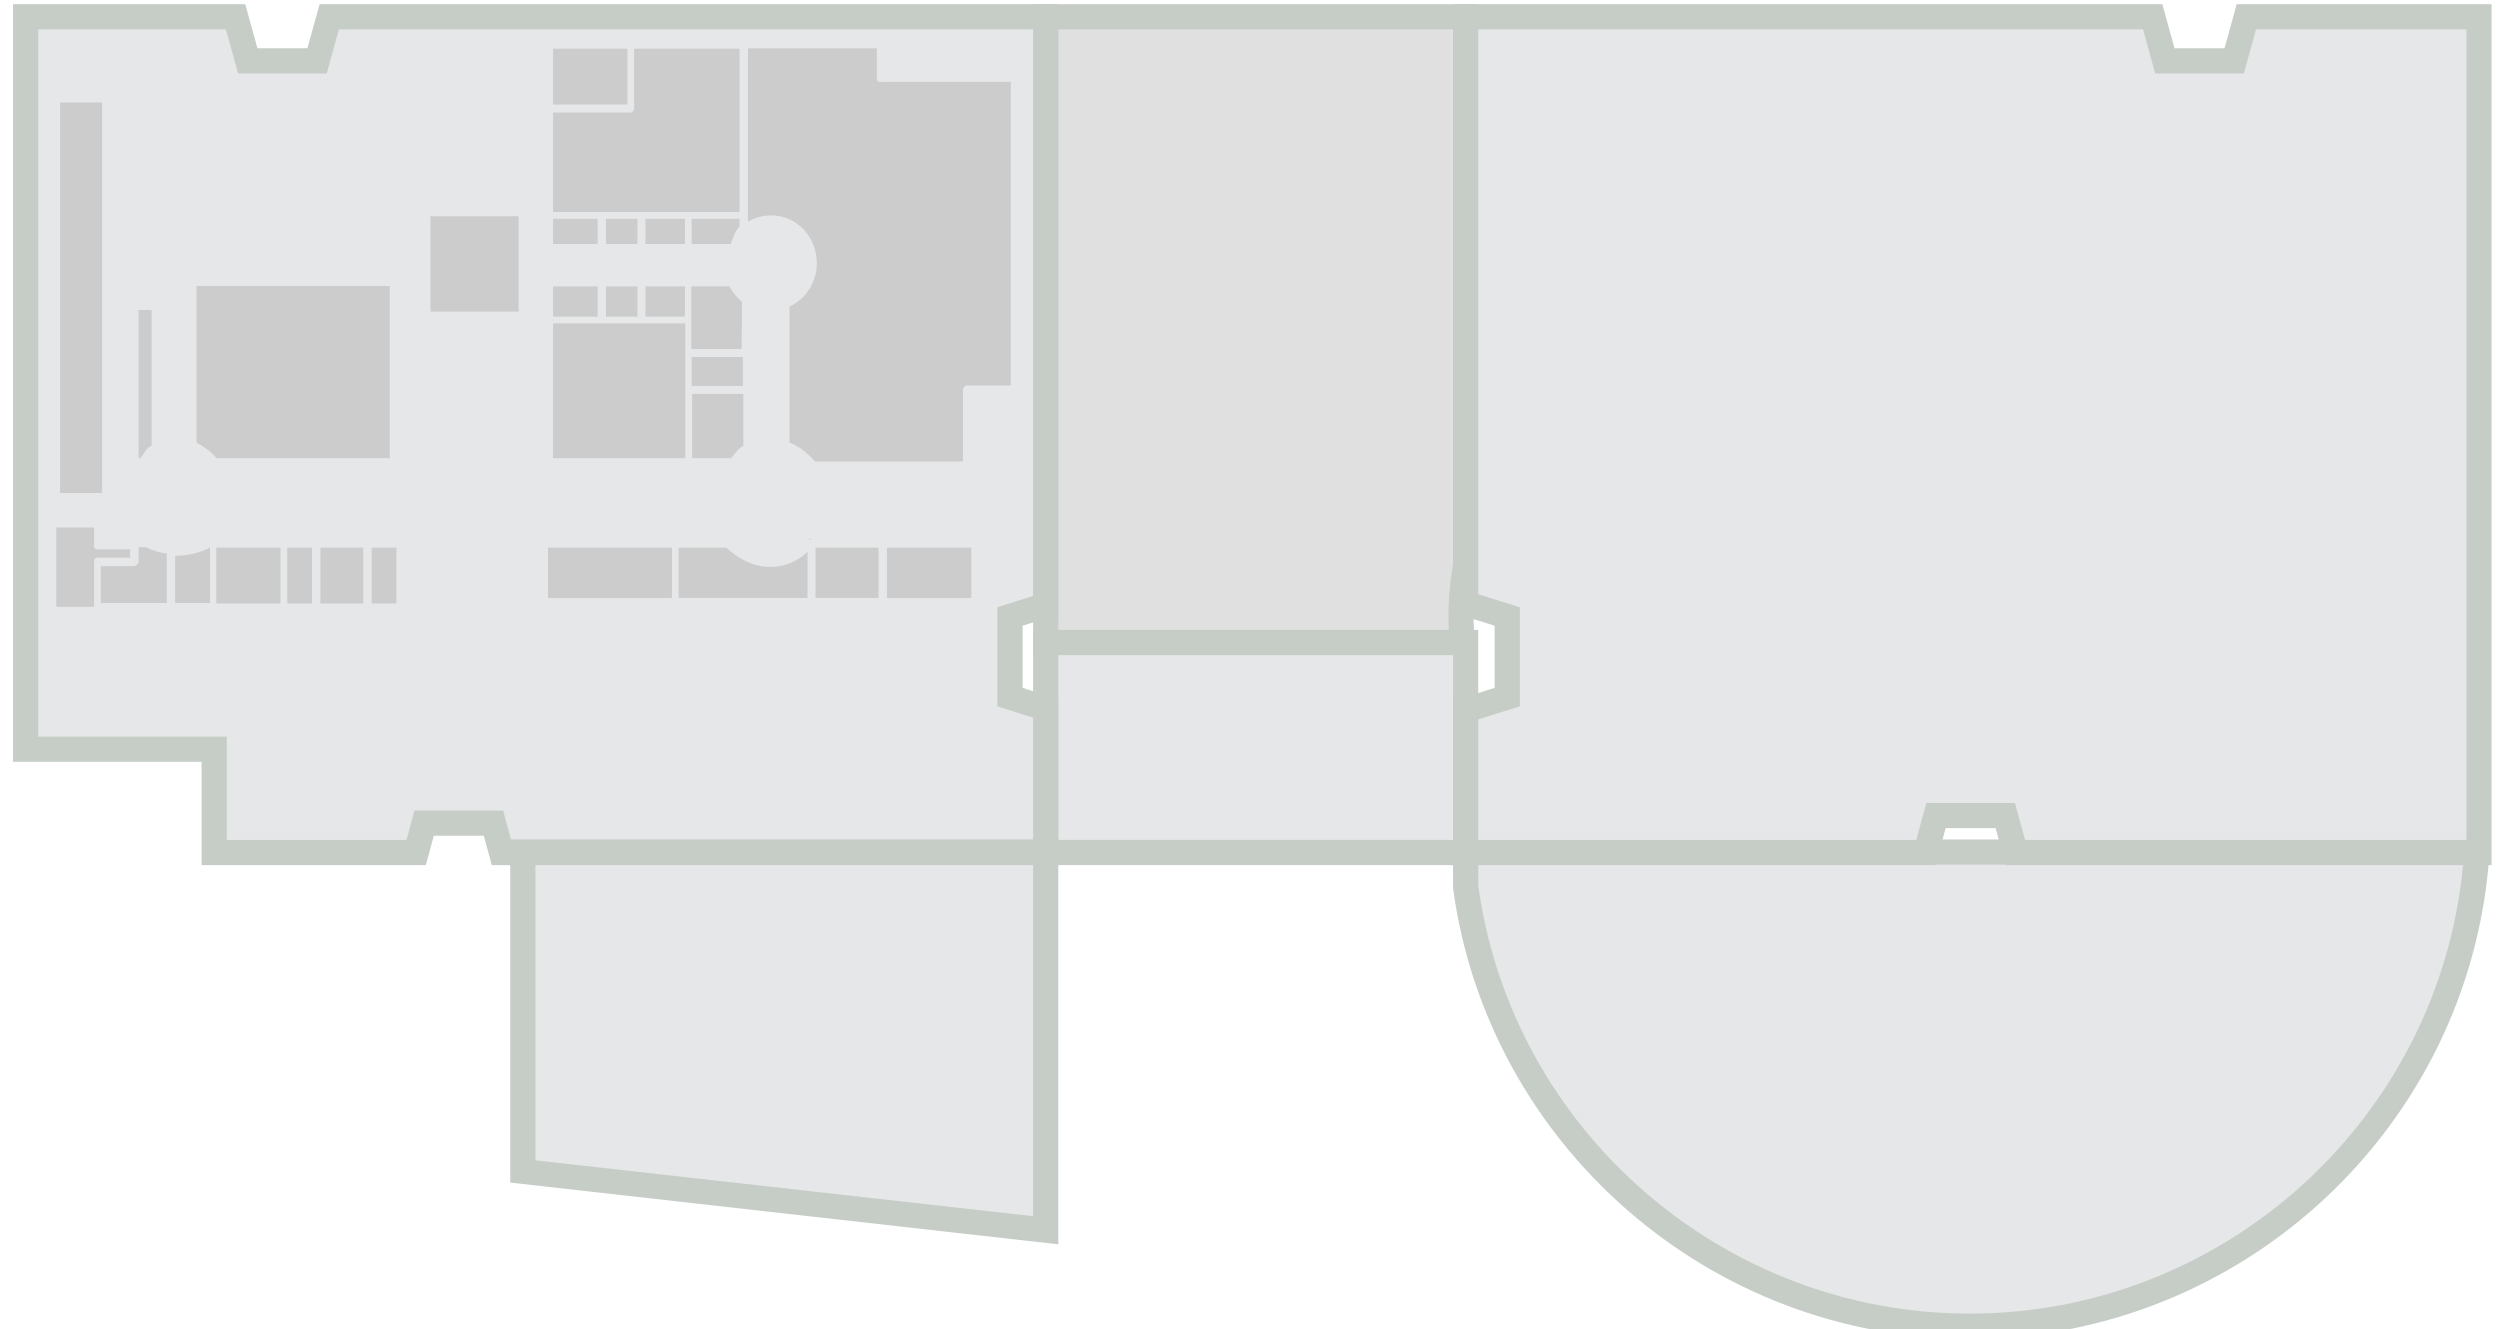
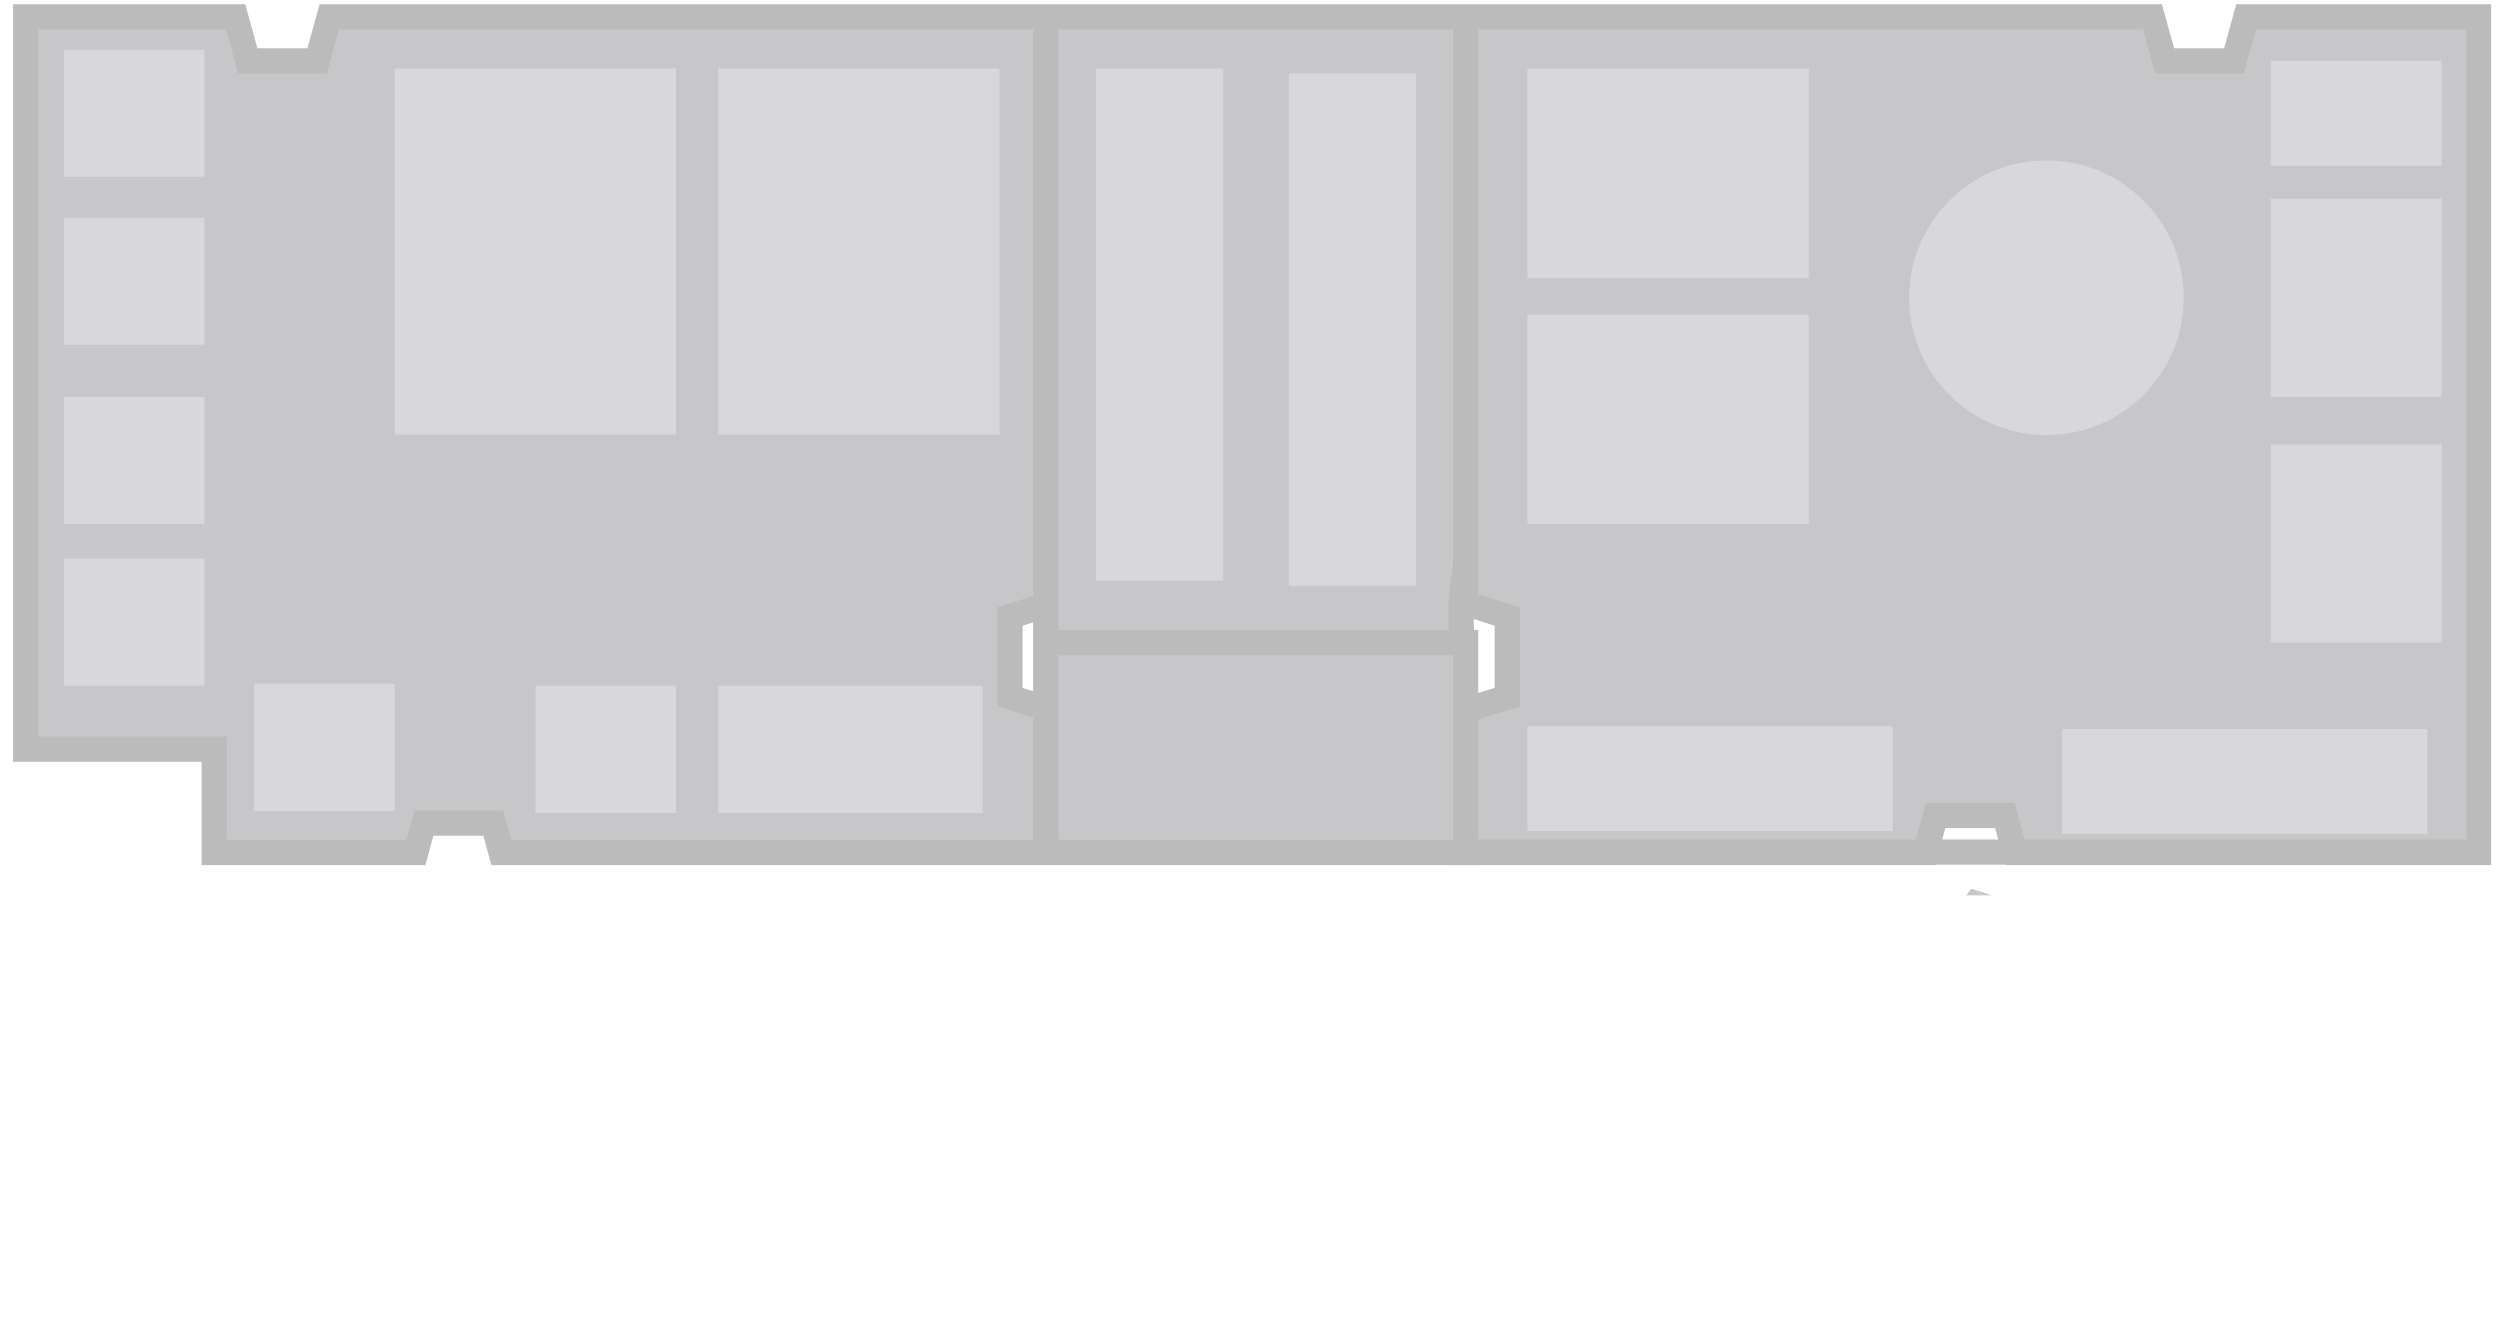
<svg xmlns="http://www.w3.org/2000/svg" version="1.1" id="Layer_3" x="0px" y="0px" viewBox="0 525.6 595.3 316.3" enable-background="new 0 525.6 595.3 316.3" xml:space="preserve">
-   <path fill="#E0E0E0" d="M348.2,678.6c-0.2-2-0.3-4.1-0.3-6.2c0-4.2,0.4-8.3,1.1-12.3V529.6H249v149H348.2z" />
-   <path fill="#C6CDC7" d="M351.5,681.6H246v-155h106l0,134c-0.7,4-1.1,8-1.1,11.8c0,2,0.1,4,0.3,5.9L351.5,681.6z M252,675.6h93  c0-1.1-0.1-2.1-0.1-3.2c0-4.1,0.4-8.3,1.1-12.6V532.6h-94V675.6z" />
-   <path fill="#E6E7E8" d="M349,736.7c8,59.1,58.7,104.7,120,104.7c64.1,0,116.6-49.8,120.8-112.9H349V736.7z" />
-   <path fill="#C6CDC7" d="M469,844.4c-61.8,0-114.7-46.1-123-107.3l0-0.4v-11.2h247l-0.2,3.2C588.5,793.6,534.1,844.4,469,844.4z   M352,736.5c8,58.1,58.2,101.9,117,101.9c60.9,0,111.9-46.7,117.5-106.9H352V736.5z" />
+   <path fill="#C7C7C9" d="M348.2,678.6c-0.2-2-0.3-4.1-0.3-6.2c0-4.2,0.4-8.3,1.1-12.3V529.6H249v149H348.2z" />
  <path fill="#C6CDC7" d="M352,731.6h-6.6l-0.2-2.8c-0.2-2.8-0.3-5.6-0.3-8.4c0-5.5,0.4-10.9,1.1-16.8l6,0.4V731.6z" />
-   <rect x="249" y="678.6" fill="#E6E7E8" width="100" height="50" />
-   <path fill="#C6CDC7" d="M352,731.6H246v-56h106V731.6z M252,725.6h94v-44h-94V725.6z" />
-   <polygon fill="#E6E7E8" points="534.9,529.6 532,540.1 515.5,540.1 512.6,529.6 349,529.6 349,669.3 358.9,672.4 358.9,691.6   349,694.7 349,704 349,728.6 458.6,728.6 461,719.8 477.5,719.8 479.9,728.6 589.8,728.6 590.3,728.6 590.3,529.6 " />
-   <path fill="#C6CDC7" d="M593.3,731.6H477.6l-2.4-8.8h-11.9l-2.4,8.8H346v-39.1l9.9-3.1v-14.8l-9.9-3.1V526.6h168.9l2.9,10.5h11.9  l2.9-10.5h60.7V731.6z M482.2,725.6h105.1v-193h-50.1l-2.9,10.5h-21.1l-2.9-10.5H352v134.5l9.9,3.1v23.6l-9.9,3.1v28.7h104.3  l2.4-8.8h21.1L482.2,725.6z" />
-   <polygon fill="#E6E7E8" points="240.5,672.4 249,669.7 249,529.6 78.4,529.6 75.5,540.1 59,540.1 56.1,529.6 6.1,529.6 6.1,704   51,704 51,728.6 99.1,728.6 101,721.6 117.5,721.6 119.4,728.6 124.5,728.6 249,728.6 249,694.3 240.5,691.6 " />
-   <path fill="#C6CDC7" d="M252,731.6H117.1l-1.9-7h-11.9l-1.9,7H48V707H3.1V526.6h55.3l2.9,10.5h11.9l2.9-10.5H252v145.3l-8.5,2.7  v14.8l8.5,2.7V731.6z M121.7,725.6H246v-29.1l-8.5-2.7v-23.6l8.5-2.7V532.6H80.7l-2.9,10.5H56.7l-2.9-10.5H9.1V701H54v24.6h42.8  l1.9-7h21.1L121.7,725.6z" />
-   <polygon fill="#E6E7E8" points="124.5,804.6 249,818.6 249,738.6 249,728.6 124.5,728.6 " />
-   <path fill="#C6CDC7" d="M252,821.9l-130.5-14.7v-81.7H252V821.9z M127.5,801.9L246,815.2v-83.6H127.5V801.9z" />
-   <g>
-     <rect x="102.5" y="577.1" fill="#CDCCCC" width="21" height="22.7" />
-     <rect x="14.3" y="550" fill="#CDCCCC" width="10" height="93" />
-     <rect x="51.5" y="656" fill="#CDCCCC" width="15.3" height="13.3" />
-     <rect x="76.3" y="656" fill="#CDCCCC" width="10.2" height="13.3" />
-     <path fill="#CDCCCC" d="M33,656v2.7v0.6c0,0.5-0.6,1.1-1.1,1.1H24v8.8h15.7v-11.8c-1.6-0.2-3.4-0.7-5-1.5H33z" />
-     <path fill="#CDCCCC" d="M41.7,657.9v11.3h8.3v-13.2c-2.4,1.2-5.1,1.9-7.6,1.9C42.1,658,41.7,658,41.7,657.9z" />
-     <rect x="68.4" y="656" fill="#CDCCCC" width="5.9" height="13.3" />
-     <rect x="88.5" y="656" fill="#CDCCCC" width="5.9" height="13.3" />
-     <path fill="#CDCCCC" d="M22.4,659.3c0-0.5,0.2-0.9,0.7-0.9H31v-0.8v-1.2h-7.9c-0.5,0-0.7-0.4-0.7-0.9v-4.3h-9v18.9h9V659.3z" />
-     <path fill="#CDCCCC" d="M33.9,634.1c0.6-0.9,1-1.8,2.2-2.4v-32.3H33v35.3h0.4C33.5,634.3,33.8,634.3,33.9,634.1z" />
-     <path fill="#CDCCCC" d="M51.5,634.7h41.3v-41h-46V631C48.3,631.8,50.3,633.1,51.5,634.7z" />
-     <rect x="130.5" y="656" fill="#CDCCCC" width="29.5" height="12" />
-     <rect x="211.2" y="656" fill="#CDCCCC" width="20.1" height="12" />
-     <rect x="144.3" y="593.8" fill="#CDCCCC" width="7.5" height="7.2" />
-     <rect x="131.7" y="593.8" fill="#CDCCCC" width="10.6" height="7.2" />
-     <rect x="153.7" y="593.8" fill="#CDCCCC" width="9.4" height="7.2" />
-     <rect x="131.7" y="537.2" fill="#CDCCCC" width="17.7" height="13.3" />
-     <path fill="#CDCCCC" d="M151,551.3c0,0.5-0.3,1.1-0.8,1.1H150h-18.3v23.7h11.6h0.1h9.3h0.1h11h0.1h12.2v-38.9H151V551.3z" />
-     <path fill="#888585" d="M163.9,576.1C163.9,576.1,163.9,576.1,163.9,576.1L163.9,576.1C163.8,576.1,163.8,576.1,163.9,576.1z" />
-     <rect x="144.3" y="577.7" fill="#CDCCCC" width="7.5" height="6" />
-     <rect x="131.7" y="577.7" fill="#CDCCCC" width="10.6" height="6" />
-     <rect x="153.7" y="577.7" fill="#CDCCCC" width="9.4" height="6" />
-     <path fill="#CDCCCC" d="M209.2,668v-12h-14.7c-0.1,0-0.3-0.2-0.3-0.2V668H209.2z" />
-     <path fill="#888585" d="M193.1,653.9C193.1,653.9,193.1,653.9,193.1,653.9c0,0-0.1,0-0.1,0c-0.3,0.1-0.5,0.3-0.7,0.6   c0.1-0.1,0.2-0.3,0.4-0.4C192.8,654.1,192.9,654,193.1,653.9z" />
-     <path fill="#CDCCCC" d="M172.9,656h-11.3v12h30.7v-11c-2.4,2.3-5.6,3.6-8.7,3.6C178.8,660.7,175.2,658,172.9,656z" />
-     <path fill="#CDCCCC" d="M174.6,634.1c0.7-0.8,1.2-1.7,2.4-2.3v-12.4h-12.2v15.3h9.3C174.2,634.7,174.4,634.3,174.6,634.1z" />
-     <path fill="#CDCCCC" d="M176.7,597.5c-1.1-1-2.2-2.1-3-3.7h-9.1v7.9v0.3v6.7h12L176.7,597.5z" />
-     <polygon fill="#CDCCCC" points="163.2,609.6 163.2,609.5 163.2,602.6 152.8,602.6 152.7,602.6 143.4,602.6 143.3,602.6    131.7,602.6 131.7,634.7 163.2,634.7 163.2,618.5 163.2,617.9  " />
-     <polygon fill="#CDCCCC" points="164.7,610.6 164.7,617.5 164.8,617.5 176.9,617.5 176.9,610.6  " />
-     <path fill="#CDCCCC" d="M164.7,583.7h9.3c0.6-1.6,1-3.1,2.1-4.1v-1.9h-11.4V583.7z" />
-     <path fill="#CDCCCC" d="M208.8,544.3v-7.2h-30.7v39.7v1.6c1.6-1,3.6-1.5,5.6-1.5c6,0,10.8,5.1,10.8,11.4c0,4.5-2.6,8.5-6.5,10.3   V631c2.8,1,5,3.3,6.1,4.5h35.2v-17.1c0-0.5,0.5-1,1-1h10.4v-72.3h-31C209.1,545.2,208.8,544.8,208.8,544.3z" />
-   </g>
+   <rect x="249" y="678.6" fill="#C7C7C9" width="100" height="50" />
+   <polygon fill="#C7C7C9" points="534.9,529.6 532,540.1 515.5,540.1 512.6,529.6 349,529.6 349,669.3 358.9,672.4 358.9,691.6   349,694.7 349,704 349,728.6 458.6,728.6 461,719.8 477.5,719.8 479.9,728.6 589.8,728.6 590.3,728.6 590.3,529.6 " />
+   <polygon fill="#C7C7C9" points="240.5,672.4 249,669.7 249,529.6 78.4,529.6 75.5,540.1 59,540.1 56.1,529.6 6.1,529.6 6.1,704   51,704 51,728.6 99.1,728.6 101,721.6 117.5,721.6 119.4,728.6 124.5,728.6 249,728.6 249,694.3 240.5,691.6 " />
+   <rect x="171" y="541.9" fill="#D7D7DC" width="67" height="87.2" />
+   <rect x="94" y="541.9" fill="#D7D7DC" width="67" height="87.2" />
+   <rect x="171" y="688.9" fill="#D7D7DC" width="63" height="30.3" />
+   <rect x="127.5" y="688.9" fill="#D7D7DC" width="33.5" height="30.3" />
+   <rect x="60.5" y="688.4" fill="#D7D7DC" width="33.5" height="30.3" />
+   <rect x="15.2" y="537.4" fill="#D7D7DC" width="33.5" height="30.3" />
+   <rect x="15.2" y="577.4" fill="#D7D7DC" width="33.5" height="30.3" />
+   <rect x="15.2" y="620.1" fill="#D7D7DC" width="33.5" height="30.3" />
+   <rect x="15.2" y="658.6" fill="#D7D7DC" width="33.5" height="30.3" />
+   <rect x="363.7" y="600.5" fill="#D7D7DC" width="67" height="49.9" />
+   <rect x="363.7" y="541.9" fill="#D7D7DC" width="67" height="49.9" />
+   <rect x="363.7" y="698.5" fill="#D7D7DC" width="87" height="25" />
+   <rect x="491" y="699.2" fill="#D7D7DC" width="87" height="25" />
+   <rect x="540.7" y="540.1" fill="#D7D7DC" width="40.7" height="25" />
+   <rect x="540.7" y="572.9" fill="#D7D7DC" width="40.7" height="47.2" />
+   <rect x="540.7" y="631.4" fill="#D7D7DC" width="40.7" height="47.2" />
+   <circle fill="#D7D7DC" cx="487.3" cy="596.5" r="32.7" />
+   <rect x="261" y="541.9" fill="#D7D7DC" width="30.3" height="122" />
+   <rect x="306.9" y="543.1" fill="#D7D7DC" width="30.3" height="122" />
+   <polygon fill="#C7C7C9" points="472.4,738.8 469.4,737.2 468.2,738.8 " />
+   <polygon fill="#C7C7C9" points="474.3,738.8 469.4,737.2 472.4,738.8 " />
+   <path fill="#BBBBBB" d="M60.5,731.6h40.8l1.9-7h11.9l1.9,7h4.4h6H246h6h94h6h108.9l0-0.1h16.7l0,0.1h108.9h6h0.7v-205h-60.7  l-2.9,10.5h-11.9l-2.9-10.5H352h-6h-94h-6H76.1l-2.9,10.5H61.3l-2.9-10.5H3.1V707H48v24.6H60.5z M462.5,725.5l0.7-2.7h11.9l0.7,2.7  H462.5z M352,532.6h158.3l2.9,10.5h21.1l2.9-10.5h50.1v192.9H482.1l-2.4-8.7h-21.1l-2.4,8.7H352v-28.6l9.9-3.1v-23.6l-9.9-3.1V532.6  z M355.9,674.6v14.8l-3.9,1.2v-15h-1c0-0.8-0.1-1.7-0.1-2.6L355.9,674.6z M252,671.9V532.6h94v127.2c-0.7,4.3-1.1,8.5-1.1,12.6  c0,1.1,0,2.1,0.1,3.2h-93V671.9z M252,692.1v-10.5h94v10.9v33v0.1h-94V692.1z M246,675.6v6v8.6l-2.5-0.8v-14.8l2.5-0.8V675.6z   M9.1,701V532.6h44.7l2.9,10.5h21.1l2.9-10.5H246v134.9l-8.5,2.7v23.6l8.5,2.7v29.1H121.7l-1.9-7H98.7l-1.9,7H54V701H9.1z" />
</svg>
